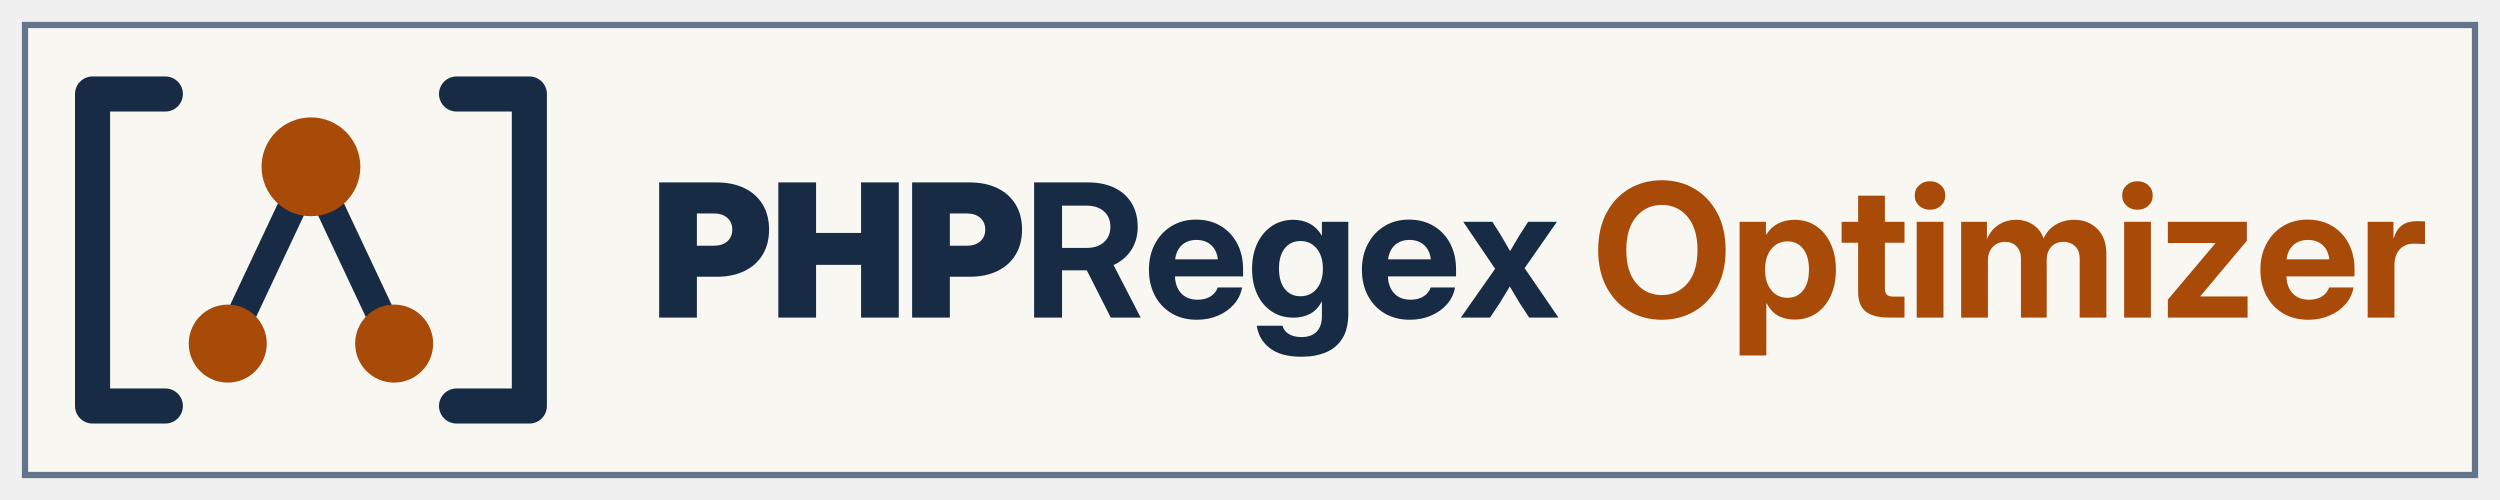
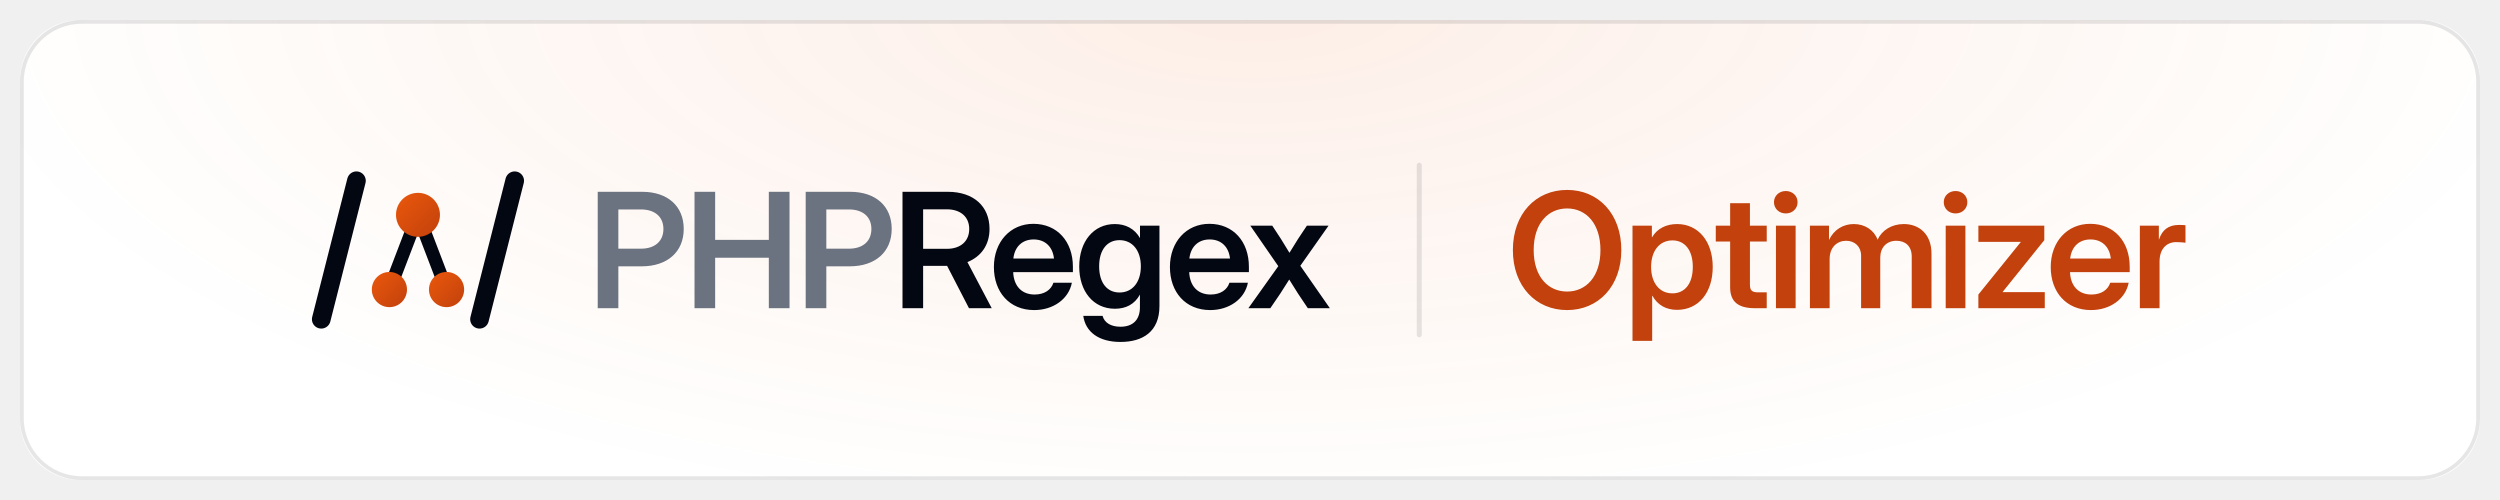
- <svg xmlns="http://www.w3.org/2000/svg" viewBox="0 0 1000 200" width="1000" height="200" role="img">
-   <style>.paper{fill:#F8F7F2}.ink-f{fill:#182B45}.ink-s{stroke:#182B45;fill:none}.amber-f{fill:#A84A08}</style>
-   <rect x="10" y="10" width="980" height="180" class="paper" stroke="#64748B" stroke-width="2.5" />
-   <g transform="translate(124.38 100) scale(0.52)">
-     <g fill="none" class="ink-s" stroke-width="27" stroke-linecap="round" stroke-linejoin="round">
-       <path d="M-112-120H-168V120H-112" />
-       <path d="M112-120H168V120H112" />
+ <svg xmlns="http://www.w3.org/2000/svg" viewBox="0 0 1000 200" width="1000" height="200" role="img" aria-label="PHPRegex Optimizer">
+   <defs>
+     <linearGradient id="n" x1="0" y1="0" x2="1" y2="1">
+       <stop offset="0" stop-color="#EA580C" />
+       <stop offset="1" stop-color="#C2410C" />
+     </linearGradient>
+     <radialGradient id="halo" cx="500" cy="0" r="1" gradientUnits="userSpaceOnUse" gradientTransform="translate(500 0) scale(520 210) translate(-500 0)">
+       <stop offset="0" stop-color="rgba(234,88,12,0.10)" />
+       <stop offset="1" stop-color="rgba(234,88,12,0.10)" stop-opacity="0" />
+     </radialGradient>
+   </defs>
+   <rect x="8" y="8" width="984" height="184" rx="24" fill="#FFFFFF" />
+   <rect x="8" y="8" width="984" height="184" rx="24" fill="url(#halo)" />
+   <rect x="8.75" y="8.75" width="982.5" height="182.5" rx="24" fill="none" stroke="rgba(3,7,18,0.10)" stroke-width="1.5" />
+   <g transform="translate(167.19 100.00) scale(0.2198)">
+     <g fill="none" stroke="#030712" stroke-linecap="round">
+       <path d="M-176 126L-112 -126M112 126L176 -126" stroke-width="34" />
+       <path d="M0 -64L-52 72M0 -64L52 72" stroke-width="24" />
    </g>
-     <g transform="translate(0 14)">
-       <path d="M0-78L-64 58M0-78L64 58" fill="none" class="ink-s" stroke-width="22" stroke-linecap="round" />
-       <circle cx="0" cy="-78" r="38" class="amber-f" />
-       <circle cx="-64" cy="58" r="30" class="amber-f" />
-       <circle cx="64" cy="58" r="30" class="amber-f" />
+     <g fill="url(#n)">
+       <circle cx="0" cy="-64" r="40" />
+       <circle cx="-52" cy="72" r="32" />
+       <circle cx="52" cy="72" r="32" />
    </g>
  </g>
-   <g transform="translate(260.76 127.0287)">
-     <path d="M2.902 0.0V-54.057H25.868Q32.326 -54.057 37.042 -51.754Q41.758 -49.45 44.316 -45.223Q46.874 -40.997 46.874 -35.192Q46.874 -29.423 44.316 -25.178Q41.758 -20.934 37.042 -18.63Q32.326 -16.326 25.868 -16.326H17.995V0.0ZM17.995 -28.734H24.743Q28.153 -28.734 30.149 -30.475Q32.144 -32.217 32.144 -35.192Q32.144 -38.167 30.149 -39.908Q28.153 -41.65 24.743 -41.65H17.995ZM50.574 0.0V-54.057H65.667V-33.849H83.662V-54.057H98.754V0.0H83.662V-21.079H65.667V0.0ZM104.088 0.0V-54.057H127.053Q133.511 -54.057 138.227 -51.754Q142.944 -49.45 145.501 -45.223Q148.059 -40.997 148.059 -35.192Q148.059 -29.423 145.501 -25.178Q142.944 -20.934 138.227 -18.63Q133.511 -16.326 127.053 -16.326H119.18V0.0ZM119.18 -28.734H125.928Q129.339 -28.734 131.334 -30.475Q133.329 -32.217 133.329 -35.192Q133.329 -38.167 131.334 -39.908Q129.339 -41.65 125.928 -41.65H119.18Z" class="ink-f" />
-     <path transform="translate(148.8573 0)" d="M4.027 0.0V-54.057H25.65Q31.745 -54.057 36.189 -51.899Q40.634 -49.74 43.046 -45.749Q45.459 -41.758 45.459 -36.316Q45.459 -30.947 42.901 -27.029Q40.343 -23.11 35.808 -21.006L46.656 0.0H34.684L25.106 -18.902Q25.07 -18.902 24.997 -18.902H15.201V0.0ZM15.201 -27.863H24.997Q29.423 -27.863 31.981 -30.167Q34.539 -32.471 34.539 -36.316Q34.539 -40.198 31.963 -42.484Q29.387 -44.77 24.961 -44.77H15.201ZM69.114 0.871Q63.309 0.871 59.01 -1.705Q54.71 -4.281 52.334 -8.798Q49.958 -13.315 49.958 -19.12Q49.958 -24.961 52.37 -29.496Q54.783 -34.031 59.028 -36.607Q63.273 -39.183 68.751 -39.183Q74.411 -39.183 78.637 -36.661Q82.864 -34.14 85.24 -29.659Q87.616 -25.178 87.616 -19.337V-16.471H60.37Q60.515 -12.226 62.873 -9.687Q65.232 -7.147 69.44 -7.147Q72.56 -7.147 74.646 -8.49Q76.732 -9.832 77.458 -12.045H87.217Q86.528 -8.236 83.988 -5.333Q81.449 -2.431 77.603 -0.78Q73.757 0.871 69.114 0.871ZM60.443 -23.292H77.531Q77.132 -26.884 74.864 -28.97Q72.597 -31.056 68.969 -31.056Q65.377 -31.056 63.127 -28.97Q60.878 -26.884 60.443 -23.292ZM110.981 15.673Q102.818 15.673 98.355 12.263Q93.893 8.852 93.095 3.265H103.398Q103.979 5.442 105.974 6.621Q107.97 7.8 110.981 7.8Q114.899 7.8 117.022 5.66Q119.144 3.519 119.144 -0.617V-6.494H119.108Q117.402 -3.12 114.482 -1.542Q111.561 0.036 107.788 0.036Q102.782 0.036 99.045 -2.467Q95.308 -4.97 93.258 -9.342Q91.208 -13.714 91.208 -19.446Q91.208 -25.215 93.294 -29.641Q95.38 -34.067 99.099 -36.588Q102.818 -39.11 107.716 -39.11Q111.416 -39.11 114.337 -37.532Q117.257 -35.954 119.108 -32.761H119.144V-38.312H129.701V-1.487Q129.701 4.571 127.325 8.363Q124.949 12.154 120.74 13.913Q116.532 15.673 110.981 15.673ZM110.546 -8.526Q114.609 -8.526 117.076 -11.537Q119.543 -14.548 119.543 -19.591Q119.543 -24.598 117.076 -27.609Q114.609 -30.62 110.546 -30.62Q106.664 -30.62 104.323 -27.736Q101.983 -24.852 101.983 -19.591Q101.983 -14.294 104.323 -11.41Q106.664 -8.526 110.546 -8.526ZM154.299 0.871Q148.495 0.871 144.195 -1.705Q139.896 -4.281 137.52 -8.798Q135.143 -13.315 135.143 -19.12Q135.143 -24.961 137.556 -29.496Q139.969 -34.031 144.213 -36.607Q148.458 -39.183 153.937 -39.183Q159.596 -39.183 163.823 -36.661Q168.05 -34.14 170.426 -29.659Q172.802 -25.178 172.802 -19.337V-16.471H145.556Q145.701 -12.226 148.059 -9.687Q150.417 -7.147 154.626 -7.147Q157.746 -7.147 159.832 -8.49Q161.918 -9.832 162.644 -12.045H172.403Q171.714 -8.236 169.174 -5.333Q166.635 -2.431 162.789 -0.78Q158.943 0.871 154.299 0.871ZM145.628 -23.292H162.716Q162.317 -26.884 160.05 -28.97Q157.782 -31.056 154.154 -31.056Q150.562 -31.056 148.313 -28.97Q146.064 -26.884 145.628 -23.292ZM174.725 0.0 188.439 -19.519 175.668 -38.312H187.351L190.725 -32.942Q191.704 -31.273 192.611 -29.713Q193.518 -28.153 194.425 -26.593Q195.332 -28.153 196.257 -29.713Q197.182 -31.273 198.198 -32.942L201.645 -38.312H213.146L200.23 -19.773L213.762 0.0H202.044L198.198 -5.877Q197.146 -7.619 196.203 -9.233Q195.26 -10.848 194.316 -12.444Q193.337 -10.848 192.357 -9.233Q191.378 -7.619 190.325 -5.877L186.407 0.0Z" class="ink-f" />
-     <path transform="translate(376.2248 0)" d="M27.754 0.871Q20.498 0.871 14.73 -2.521Q8.961 -5.914 5.623 -12.172Q2.286 -18.43 2.286 -26.992Q2.286 -35.627 5.623 -41.885Q8.961 -48.144 14.73 -51.536Q20.498 -54.928 27.754 -54.928Q35.047 -54.928 40.797 -51.536Q46.547 -48.144 49.903 -41.885Q53.259 -35.627 53.259 -26.992Q53.259 -18.394 49.903 -12.154Q46.547 -5.914 40.797 -2.521Q35.047 0.871 27.754 0.871ZM27.754 -8.997Q34.031 -8.997 38.022 -13.696Q42.012 -18.394 42.012 -26.992Q42.012 -35.627 38.022 -40.343Q34.031 -45.06 27.754 -45.06Q21.514 -45.06 17.523 -40.343Q13.532 -35.627 13.532 -26.992Q13.532 -18.394 17.523 -13.696Q21.514 -8.997 27.754 -8.997ZM58.846 15.165V-38.312H69.404V-33.124H69.513Q71.29 -36.099 74.211 -37.604Q77.132 -39.11 80.868 -39.11Q85.766 -39.11 89.485 -36.588Q93.204 -34.067 95.29 -29.568Q97.376 -25.07 97.376 -19.192Q97.376 -13.206 95.308 -8.707Q93.24 -4.208 89.521 -1.705Q85.802 0.798 80.796 0.798Q72.996 0.798 69.658 -5.732H69.549V15.165ZM78.039 -7.909Q81.921 -7.909 84.261 -10.866Q86.601 -13.823 86.601 -19.192Q86.601 -24.562 84.261 -27.518Q81.921 -30.475 78.039 -30.475Q73.975 -30.475 71.508 -27.391Q69.041 -24.308 69.041 -19.192Q69.041 -14.04 71.508 -10.975Q73.975 -7.909 78.039 -7.909ZM124.804 -38.312V-29.931H116.967V-11.827Q116.967 -9.868 117.747 -9.124Q118.527 -8.381 120.704 -8.381H124.804V0.0H118.563Q112.251 0.0 109.258 -2.467Q106.264 -4.934 106.264 -10.158V-29.931H99.661V-38.312H106.264V-48.76H116.967V-38.312ZM129.701 0.0V-38.312H140.404V0.0ZM135.035 -43.137Q132.386 -43.137 130.645 -44.752Q128.903 -46.366 128.903 -48.833Q128.903 -51.3 130.645 -52.915Q132.386 -54.529 135.035 -54.529Q137.647 -54.529 139.388 -52.915Q141.13 -51.3 141.13 -48.833Q141.13 -46.366 139.388 -44.752Q137.647 -43.137 135.035 -43.137ZM147.479 0.0V-38.312H157.782V-31.419Q159.487 -35.301 162.607 -37.205Q165.728 -39.11 169.392 -39.11Q173.274 -39.11 176.267 -37.133Q179.26 -35.155 180.457 -31.636Q181.981 -35.155 185.264 -37.133Q188.548 -39.11 192.72 -39.11Q198.235 -39.11 201.899 -35.536Q205.563 -31.963 205.563 -25.396V0.0H194.897V-23.437Q194.897 -26.884 193.028 -28.589Q191.16 -30.294 188.403 -30.294Q185.319 -30.294 183.505 -28.298Q181.691 -26.303 181.691 -23.074V0.0H171.387V-23.727Q171.387 -26.702 169.61 -28.498Q167.832 -30.294 165.038 -30.294Q162.172 -30.294 160.177 -28.298Q158.181 -26.303 158.181 -22.603V0.0ZM212.674 0.0V-38.312H223.377V0.0ZM218.007 -43.137Q215.359 -43.137 213.617 -44.752Q211.876 -46.366 211.876 -48.833Q211.876 -51.3 213.617 -52.915Q215.359 -54.529 218.007 -54.529Q220.619 -54.529 222.361 -52.915Q224.102 -51.3 224.102 -48.833Q224.102 -46.366 222.361 -44.752Q220.619 -43.137 218.007 -43.137ZM230.161 0.0V-7.183L249.172 -29.713V-29.822H230.161V-38.312H261.761V-30.729L243.149 -8.562V-8.453H262.051V0.0ZM286.323 0.871Q280.518 0.871 276.219 -1.705Q271.919 -4.281 269.543 -8.798Q267.167 -13.315 267.167 -19.12Q267.167 -24.961 269.579 -29.496Q271.992 -34.031 276.237 -36.607Q280.482 -39.183 285.96 -39.183Q291.62 -39.183 295.846 -36.661Q300.073 -34.14 302.449 -29.659Q304.826 -25.178 304.826 -19.337V-16.471H277.579Q277.724 -12.226 280.083 -9.687Q282.441 -7.147 286.649 -7.147Q289.769 -7.147 291.855 -8.49Q293.942 -9.832 294.667 -12.045H304.426Q303.737 -8.236 301.198 -5.333Q298.658 -2.431 294.812 -0.78Q290.967 0.871 286.323 0.871ZM277.652 -23.292H294.74Q294.341 -26.884 292.073 -28.97Q289.806 -31.056 286.178 -31.056Q282.586 -31.056 280.336 -28.97Q278.087 -26.884 277.652 -23.292ZM310.086 0.0V-38.312H320.39V-31.781H320.499Q321.551 -35.228 323.8 -36.897Q326.049 -38.566 329.859 -38.566Q330.802 -38.566 331.582 -38.529Q332.362 -38.493 333.015 -38.493V-29.387Q332.435 -29.423 331.092 -29.496Q329.75 -29.568 328.408 -29.568Q325.106 -29.568 322.947 -27.319Q320.789 -25.07 320.789 -20.752V0.0Z" class="amber-f" />
-   </g>
+   <path d="M239.09 123.28H247.34V106.53H256.71C266.93 106.53 273.49 100.75 273.49 91.59C273.49 82.47 267.09 76.72 256.87 76.72H239.09ZM247.34 99.47V83.78H256.4C261.96 83.78 265.37 86.75 265.37 91.59C265.37 96.47 261.96 99.47 256.4 99.47Z M277.81 123.28H286.06V103.09H307.53V123.28H315.81V76.72H307.53V95.94H286.06V76.72H277.81Z M322.28 123.28H330.53V106.53H339.9C350.12 106.53 356.68 100.75 356.68 91.59C356.68 82.47 350.28 76.72 340.06 76.72H322.28ZM330.53 99.47V83.78H339.59C345.15 83.78 348.56 86.75 348.56 91.59C348.56 96.47 345.15 99.47 339.59 99.47Z" fill="#6B7280" />
+   <path d="M361 123.28H369.25V106.34H378.62C378.72 106.34 378.78 106.34 378.84 106.34L387.59 123.28H396.69L386.97 104.84C392.5 102.59 395.81 97.94 395.81 91.59C395.81 82.47 389.4 76.72 379.15 76.72H361ZM369.25 99.53V83.72H378.69C384.25 83.72 387.69 86.75 387.69 91.59C387.69 96.47 384.25 99.53 378.75 99.53Z M413.66 124.03C421.37 124.03 427.5 119.56 428.75 113.09H421.37C420.47 115.91 417.81 117.81 413.84 117.81C408.53 117.81 405.47 114.22 405.28 108.84H429.16V106.69C429.16 96.56 422.84 89.53 413.34 89.53C404.09 89.53 397.56 96.78 397.56 106.81C397.56 116.81 403.75 124.03 413.66 124.03ZM405.34 103.41C405.87 98.69 408.91 95.78 413.47 95.78C418.03 95.78 421.09 98.69 421.59 103.41Z M448.19 136.78C457.13 136.78 463.78 132.66 463.78 122.44V90.28H456V95.19H455.97C453.78 91.41 450.19 89.62 445.91 89.62C437.44 89.62 431.69 96.59 431.69 106.62C431.69 116.56 437.34 123.5 445.97 123.5C450.31 123.5 453.81 121.75 455.94 117.88H455.97V122.91C455.97 127.97 453.13 130.69 448.19 130.69C444.5 130.69 441.78 129.19 441.03 126.34H433.31C434.19 132.75 439.47 136.78 448.19 136.78ZM447.81 117C442.94 117 439.66 113.28 439.66 106.53C439.66 99.81 442.94 96.06 447.81 96.06C452.97 96.06 456.34 100.19 456.34 106.53C456.34 112.88 452.97 117 447.81 117Z M484.06 124.03C491.78 124.03 497.91 119.56 499.16 113.09H491.78C490.88 115.91 488.22 117.81 484.25 117.81C478.94 117.81 475.88 114.22 475.69 108.84H499.56V106.69C499.56 96.56 493.25 89.53 483.75 89.53C474.5 89.53 467.97 96.78 467.97 106.81C467.97 116.81 474.16 124.03 484.06 124.03ZM475.75 103.41C476.28 98.69 479.31 95.78 483.88 95.78C488.44 95.78 491.5 98.69 492 103.41Z M499.35 123.28H508.13L512.13 117.41C513.38 115.47 514.53 113.62 515.69 111.81C516.85 113.62 517.97 115.47 519.19 117.41L523.13 123.28H531.94L520.13 106.31L531.41 90.28H522.75L519.25 95.53C518.03 97.47 516.91 99.28 515.78 101.12C514.66 99.28 513.53 97.47 512.35 95.53L508.91 90.28H500.13L511.32 106.47Z" fill="#030712" />
+   <rect x="566.70" y="65.08" width="2" height="69.84" rx="1" fill="rgba(3,7,18,0.10)" />
+   <path d="M626.84 124.03C639.31 124.03 648.53 114.56 648.53 100.03C648.53 85.44 639.31 75.97 626.84 75.97C614.37 75.97 605.15 85.44 605.15 100.03C605.15 114.53 614.37 124.03 626.84 124.03ZM626.84 116.62C619.22 116.62 613.47 110.66 613.47 100.03C613.47 89.38 619.22 83.38 626.84 83.38C634.43 83.38 640.18 89.38 640.18 100.03C640.18 110.66 634.43 116.62 626.84 116.62Z M653 136.34H660.87V118.31H660.97C663.03 122.06 666.5 123.94 670.81 123.94C679.44 123.94 685.09 117.03 685.09 106.75C685.09 96.59 679.34 89.62 670.84 89.62C666.56 89.62 662.9 91.38 660.84 94.88H660.75V90.28H653ZM668.97 117.34C663.81 117.34 660.44 113.19 660.44 106.75C660.44 100.34 663.81 96.16 668.97 96.16C673.84 96.16 677.12 99.94 677.12 106.75C677.12 113.59 673.84 117.34 668.97 117.34Z M706.69 90.28H699.97V81.28H692.06V90.28H686.31V96.62H692.06V114.97C692.06 120.62 695.22 123.28 701.94 123.28H706.69V116.94H703.31C700.75 116.94 699.97 116.16 699.97 113.81V96.62H706.69Z M710.38 123.28H718.25V90.28H710.38ZM714.31 85.38C717 85.38 719.03 83.44 719.03 80.88C719.03 78.34 717 76.41 714.31 76.41C711.63 76.41 709.59 78.34 709.59 80.88C709.59 83.44 711.63 85.38 714.31 85.38Z M723.97 123.28H731.85V103.59C731.85 98.88 734.88 96.31 738.44 96.31C741.94 96.31 744.44 98.66 744.44 102.25V123.28H752.1V103.03C752.1 99.09 754.56 96.31 758.56 96.31C761.94 96.31 764.69 98.25 764.69 102.62V123.28H772.6V101.5C772.6 93.75 767.78 89.62 761.53 89.62C756.72 89.62 752.78 92.06 751.03 95.88C749.66 92.09 746 89.62 741.53 89.62C737.38 89.62 733.6 91.75 731.6 96V90.28H723.97Z M778.28 123.28H786.16V90.28H778.28ZM782.22 85.38C784.91 85.38 786.94 83.44 786.94 80.88C786.94 78.34 784.91 76.41 782.22 76.41C779.53 76.41 777.5 78.34 777.5 80.88C777.5 83.44 779.53 85.38 782.22 85.38Z M791.35 123.28H817.91V116.84H801.07V116.75L817.72 96.06V90.28H791.35V96.75H808.29V96.84L791.35 117.81Z M836.38 124.03C844.1 124.03 850.22 119.56 851.47 113.09H844.1C843.19 115.91 840.54 117.81 836.57 117.81C831.26 117.81 828.19 114.22 828.01 108.84H851.88V106.69C851.88 96.56 845.57 89.53 836.07 89.53C826.82 89.53 820.29 96.78 820.29 106.81C820.29 116.81 826.47 124.03 836.38 124.03ZM828.07 103.41C828.6 98.69 831.63 95.78 836.19 95.78C840.76 95.78 843.82 98.69 844.32 103.41Z M855.94 123.28H863.82V104.59C863.82 99.44 866.73 96.84 870.48 96.84C872.04 96.84 873.6 97 874.19 97.09V90.09C873.57 90.03 872.69 89.97 871.63 89.97C867.38 89.97 864.85 91.97 863.63 95.75H863.54V90.28H855.94Z" fill="#C2410C" />
</svg>
